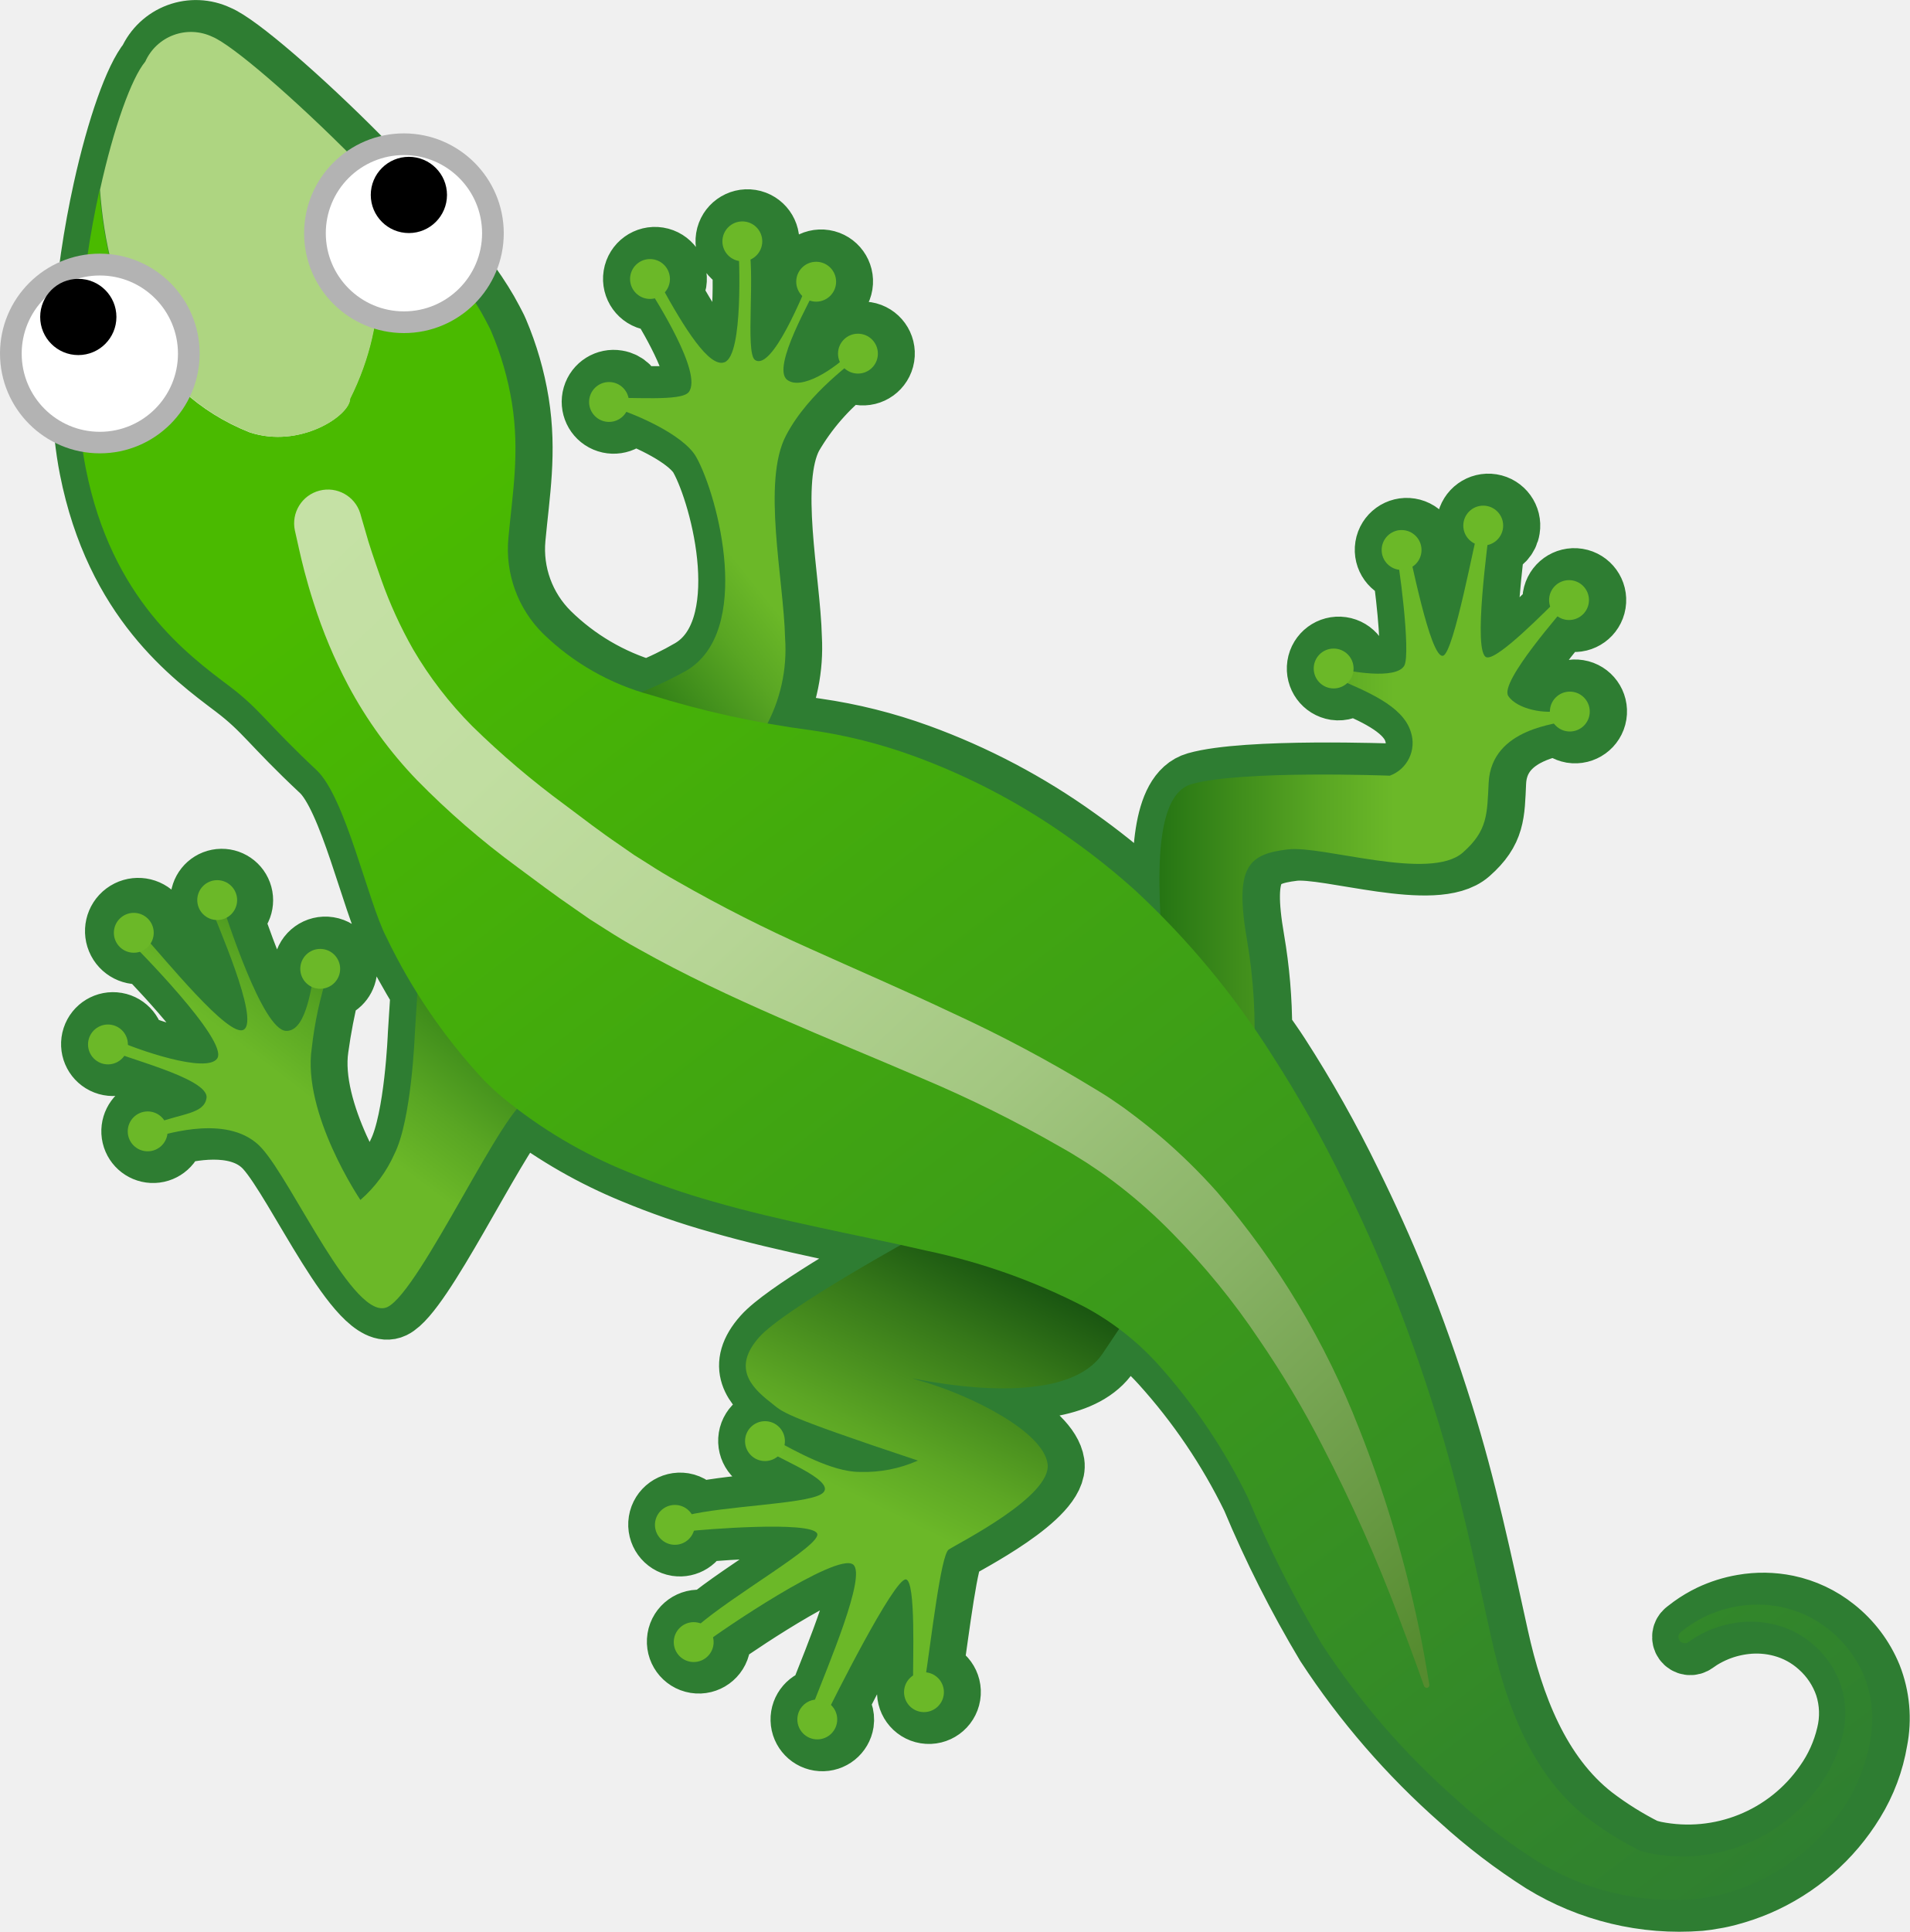
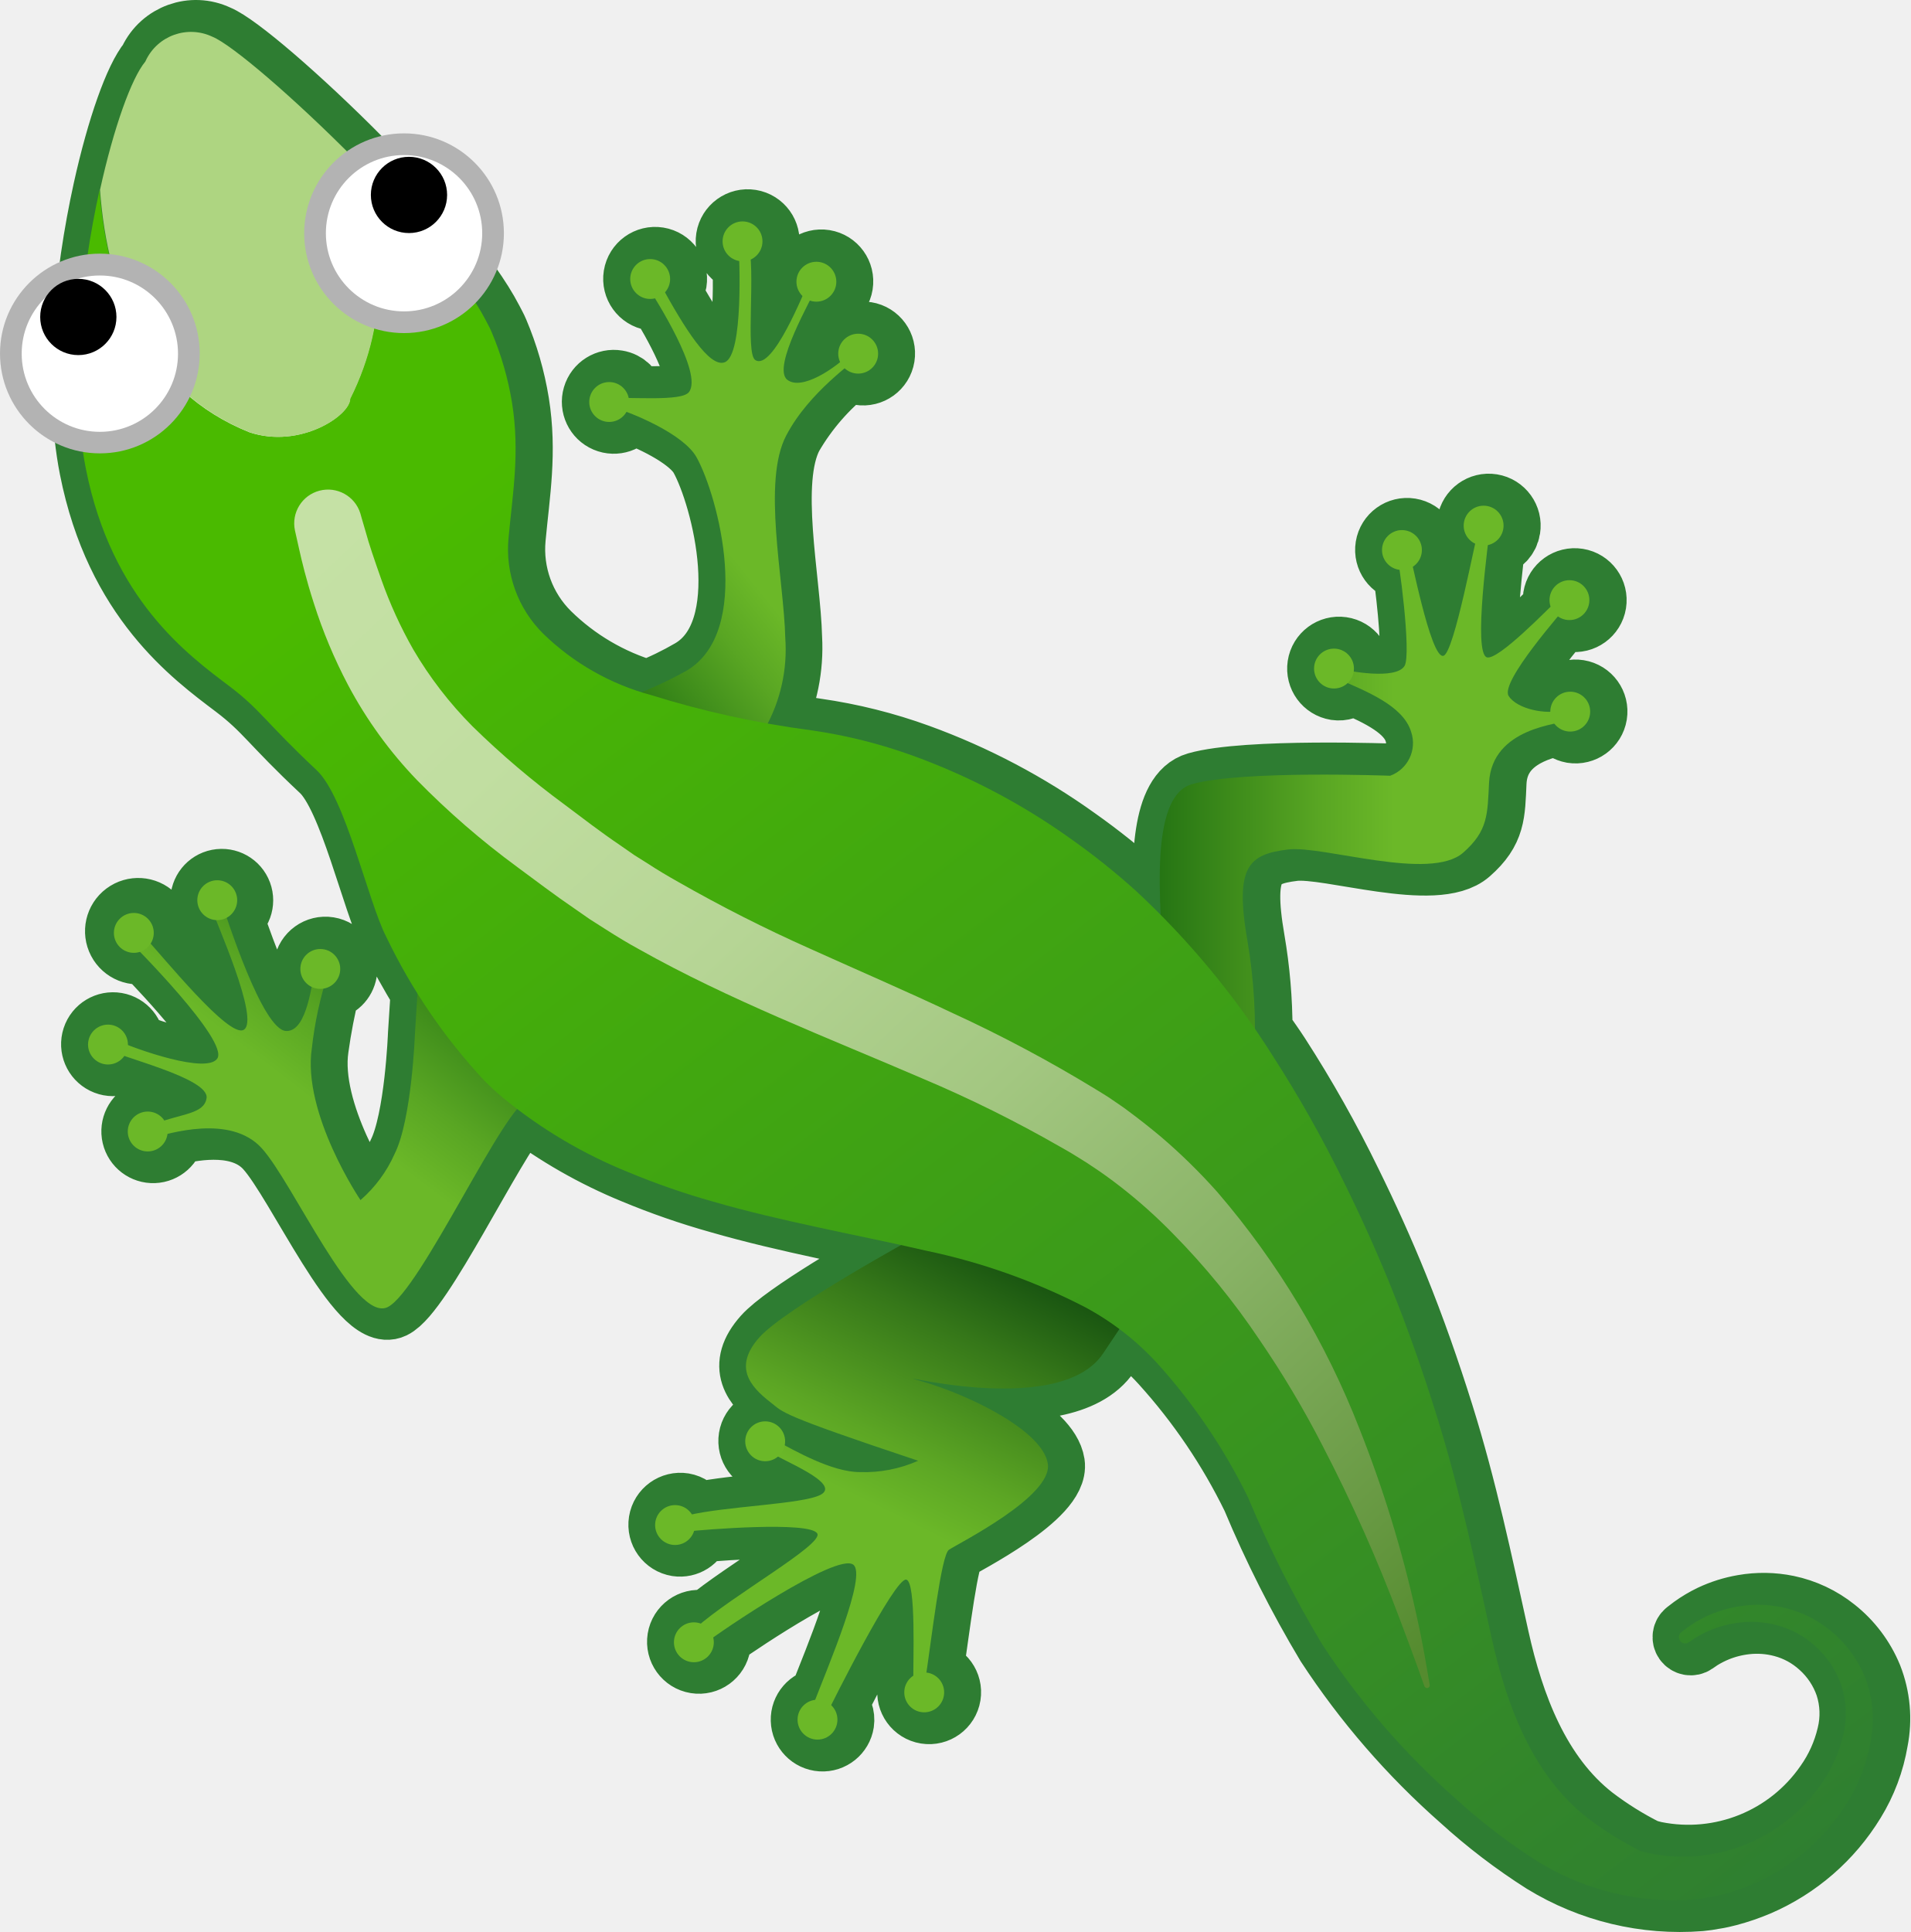
- <svg xmlns="http://www.w3.org/2000/svg" xmlns:xlink="http://www.w3.org/1999/xlink" id="Layer_1" data-name="Layer 1" viewBox="0 0 119.753 121.128">
+ <svg xmlns="http://www.w3.org/2000/svg" xmlns:xlink="http://www.w3.org/1999/xlink" id="Layer_1" data-name="Layer 1" width="119.755" height="121.111" viewBox="0 0 119.755 121.111">
  <defs>
-     <style>.cls-1{fill:none;stroke:#2e7d32;stroke-linecap:round;stroke-linejoin:round;stroke-width:4px;}.cls-2{fill:url(#linear-gradient);}.cls-3{fill:url(#linear-gradient-2);}.cls-4{fill:url(#linear-gradient-3);}.cls-5{fill:url(#linear-gradient-4);}.cls-6{fill:#6bb828;}.cls-7{fill:url(#linear-gradient-5);}.cls-8{fill:#aed581;}.cls-9{fill:#fff;}.cls-10{fill:#b3b3b3;}.cls-11{fill:url(#linear-gradient-6);}</style>
-     <linearGradient id="linear-gradient" x1="122.482" y1="152.942" x2="135.822" y2="170.908" gradientTransform="matrix(0.9678, 0.2516, 0.2516, -0.9678, -119.939, 161.3734)" gradientUnits="userSpaceOnUse">
+     <linearGradient id="linear-gradient" x1="205.446" y1="617.745" x2="218.786" y2="599.779" gradientTransform="translate(-10.50689 -608.9181) rotate(14.57266)" gradientUnits="userSpaceOnUse">
      <stop offset="0" stop-color="#13630f" />
      <stop offset="0.139" stop-color="#2a7915" />
      <stop offset="0.457" stop-color="#59a623" />
      <stop offset="0.616" stop-color="#6bb828" />
    </linearGradient>
-     <linearGradient id="linear-gradient-2" x1="32.084" y1="69.375" x2="16.132" y2="48.51" gradientTransform="matrix(1, 0, 0, -1, 0, 127.8898)" xlink:href="#linear-gradient" />
-     <linearGradient id="linear-gradient-3" x1="73.64" y1="71.242" x2="102.731" y2="71.242" gradientTransform="matrix(1, 0, 0, -1, 0, 127.8898)" xlink:href="#linear-gradient" />
-     <linearGradient id="linear-gradient-4" x1="66.255" y1="46.702" x2="53.119" y2="20.162" gradientTransform="matrix(1, 0, 0, -1, 0, 127.8898)" gradientUnits="userSpaceOnUse">
+     <linearGradient id="linear-gradient-2" x1="32.084" y1="772.515" x2="16.132" y2="793.38" gradientTransform="translate(-4.18 -717.5477)" xlink:href="#linear-gradient" />
+     <linearGradient id="linear-gradient-3" x1="73.64" y1="770.647" x2="102.731" y2="770.647" gradientTransform="translate(-4.18 -717.5477)" xlink:href="#linear-gradient" />
+     <linearGradient id="linear-gradient-4" x1="66.255" y1="795.188" x2="53.119" y2="821.728" gradientTransform="translate(-4.18 -717.5477)" gradientUnits="userSpaceOnUse">
      <stop offset="0" stop-color="#134e0f" />
      <stop offset="0.21" stop-color="#357719" />
      <stop offset="0.48" stop-color="#5ca624" />
      <stop offset="0.616" stop-color="#6bb828" />
    </linearGradient>
-     <linearGradient id="linear-gradient-5" x1="9.799" y1="126.462" x2="109.654" y2="-3.465" gradientTransform="matrix(1, 0, 0, -1, 0, 127.8898)" gradientUnits="userSpaceOnUse">
+     <linearGradient id="linear-gradient-5" x1="9.811" y1="715.418" x2="109.666" y2="845.345" gradientTransform="translate(-4.18 -717.5477)" gradientUnits="userSpaceOnUse">
      <stop offset="0.24" stop-color="#4aba00" />
      <stop offset="0.268" stop-color="#49b802" />
      <stop offset="1" stop-color="#2e7d32" />
    </linearGradient>
-     <linearGradient id="linear-gradient-6" x1="25.159" y1="94.62" x2="94.432" y2="21.145" gradientTransform="matrix(1, 0, 0, -1, 0, 127.8898)" gradientUnits="userSpaceOnUse">
+     <linearGradient id="linear-gradient-6" x1="25.16" y1="747.27" x2="94.433" y2="820.745" gradientTransform="translate(-4.18 -717.5477)" gradientUnits="userSpaceOnUse">
      <stop offset="0.017" stop-color="#c5e1a5" />
      <stop offset="0.198" stop-color="#c1dea1" />
      <stop offset="0.379" stop-color="#b6d595" />
      <stop offset="0.559" stop-color="#a3c781" />
      <stop offset="0.739" stop-color="#88b265" />
      <stop offset="0.918" stop-color="#669841" />
      <stop offset="0.997" stop-color="#558b2f" />
    </linearGradient>
  </defs>
-   <path class="cls-1" d="M121.44,108.67a7.341,7.341,0,0,0-2.24-2.97,7.076,7.076,0,0,0-2.97-1.4,7.362,7.362,0,0,0-2.76-.04,7.735,7.735,0,0,0-2,.63,7.641,7.641,0,0,0-1.16.69c-.25.19-.38.29-.38.29a.392.392,0,0,0-.08.53.399.399,0,0,0,.57.09s.12-.08.35-.24a7.176,7.176,0,0,1,1.06-.54,6.88,6.88,0,0,1,1.78-.45,6.225,6.225,0,0,1,2.32.17,5.748,5.748,0,0,1,2.39,1.3,5.86,5.86,0,0,1,1.65,2.48,5.678,5.678,0,0,1,.11,3.12,8.77,8.77,0,0,1-1.38,3.06,10.54,10.54,0,0,1-10.76,4.34c-.19-.04-.38-.1-.57-.15a20.974,20.974,0,0,1-3.32-2.07c-3.44-2.68-5.07-7.05-6.01-11.3-1.05-4.76-2.01-9.35-3.47-14.01-.85-2.71-1.79-5.4-2.86-8.04-.87-2.15-1.85-4.32-2.91-6.47a76.27,76.27,0,0,0-4.49-7.97c-.35-.54-.73-1.07-1.1-1.6a33.319,33.319,0,0,0-.48-5.63c-.81-4.68.1-5.41,2.56-5.71,2.18-.26,8.91,2.02,10.97.2,1.57-1.38,1.53-2.42,1.62-4.38.13-2.69,2.72-3.41,4.07-3.7a1.291,1.291,0,0,0,.8.49,1.256,1.256,0,1,0-1.04-1.44,1.34,1.34,0,0,0,.01.2,3.323,3.323,0,0,1-2.61-.98c-.44-.68,1.85-3.5,3.08-4.98a1.463,1.463,0,0,0,.51.22,1.256,1.256,0,1,0-1.04-1.44,1.241,1.241,0,0,0,.07.61c-1.14,1.13-3.37,3.31-3.98,3.18-.73-.16-.22-4.84.05-7.04a1.239,1.239,0,0,0,.95-1.02,1.256,1.256,0,1,0-2.48-.4A1.242,1.242,0,0,0,97,37.62c-.49,2.21-1.44,6.9-1.99,7.03-.59.15-1.42-3.36-1.93-5.59a1.23,1.23,0,0,0,.55-.84,1.256,1.256,0,1,0-1.44,1.04h.05c.3,2.11.63,5.44.32,6-.37.66-2.04.55-3.19.37a1.254,1.254,0,1,0-1.44,1.07,1.223,1.223,0,0,0,1.04-.34c1.69.74,3.55,1.61,3.99,3.07a2.183,2.183,0,0,1-1.32,2.74s-9.33-.36-12.43.53c-2.11.6-2.12,4.87-1.96,8.21-.5-.5-.99-1.02-1.51-1.49a43.437,43.437,0,0,0-4.06-3.25,41.036,41.036,0,0,0-9.93-5.24,31.977,31.977,0,0,0-6.39-1.6c-.89-.13-1.8-.27-2.72-.43a10.838,10.838,0,0,0,1.08-5.35c-.09-3.7-1.46-9.8.06-12.69a14.852,14.852,0,0,1,3.68-4.23,1.189,1.189,0,0,0,.63.32,1.256,1.256,0,1,0-1.04-1.44,1.182,1.182,0,0,0,.13.72c-1.12.91-2.61,1.68-3.32,1.12-.8-.62.64-3.47,1.42-4.99a1.066,1.066,0,0,0,.19.07,1.256,1.256,0,1,0-1.04-1.44,1.229,1.229,0,0,0,.39,1.09c-.71,1.61-2.11,4.59-2.97,4.04-.54-.35-.13-4.05-.29-6.33a1.233,1.233,0,0,0,.73-.92,1.256,1.256,0,1,0-1.44,1.04c.06,1.89.05,5.99-.92,6.35-.91.34-2.37-1.9-3.76-4.41a1.195,1.195,0,0,0,.32-.62,1.256,1.256,0,1,0-1.44,1.04,1.199,1.199,0,0,0,.5-.02c.85,1.4,2.89,4.88,2.13,5.87-.35.46-2.24.39-3.79.37a1.233,1.233,0,0,0-1.02-.99,1.256,1.256,0,1,0,.88,1.86c1.64.62,3.78,1.71,4.41,2.86,1.36,2.45,3.57,10.91-.64,13.38a20.24,20.24,0,0,1-2.74,1.33,14.841,14.841,0,0,1-6.21-3.65,7.453,7.453,0,0,1-2.18-6c.26-2.81.72-5.37.22-8.48a19.357,19.357,0,0,0-1.29-4.46c-.09-.22-.23-.46-.35-.7-1.42-2.74-4.79-6.62-8.2-10.07-3.85-3.89-7.75-7.23-8.97-7.72a3.133,3.133,0,0,0-4.2,1.56c-.87,1.04-1.98,4.14-2.84,8.04C9.58,20.8,8.87,27.67,9.9,32.91c1.62,8.21,6.4,11.68,9.02,13.66,1.94,1.47,2.29,2.29,5.45,5.25,1.81,1.69,3.21,8.21,4.37,10.46.59,1.15,1.23,2.31,1.93,3.46l-.17,2.65s-.2,5.34-1.27,7.47a8.284,8.284,0,0,1-2.14,2.9s-3.66-5.41-3.05-9.52a36.158,36.158,0,0,1,.72-3.74,1.241,1.241,0,0,0,1.06-1.03,1.256,1.256,0,0,0-2.48-.4,1.227,1.227,0,0,0,.69,1.3c-.23,1.18-.63,2.81-1.61,2.78-1.24-.04-2.98-4.9-3.73-7.1a1.224,1.224,0,1,0-.77.15c.04.01.07-.01.1,0,.8,2,2.62,6.42,1.73,6.89-.83.44-4.02-3.34-5.81-5.4a1.336,1.336,0,1,0-.67.5c1.44,1.48,5.46,5.77,4.83,6.69-.55.81-3.68-.11-5.59-.85a1.241,1.241,0,0,0-1.03-1.26,1.256,1.256,0,1,0,.82,1.95c1.84.63,5.29,1.65,5.14,2.64-.13.89-1.24.96-2.64,1.4a1.245,1.245,0,1,0,.21.9V74.6c1.56-.38,4.34-.82,5.9.9,1.96,2.15,5.83,10.96,7.89,9.96,1.8-.87,6.14-10.1,8.14-12.44a30.932,30.932,0,0,0,6.98,3.99,46.682,46.682,0,0,0,5.33,1.85c2.18.63,4.4,1.14,6.62,1.62,1.62.36,3.36.7,5.13,1.1-2.26,1.27-7.62,4.36-8.89,5.79-1.63,1.83-.61,3.05.71,4.07.83.64.37.7,9.25,3.66a8.305,8.305,0,0,1-3.66.71c-1.51,0-3.45-1-4.72-1.68,0-.02.01-.03.02-.05a1.256,1.256,0,1,0-1.44,1.04,1.237,1.237,0,0,0,1-.29c1.28.66,3.83,1.79,2.7,2.4-1.07.57-5.65.71-8.09,1.24a1.234,1.234,0,0,0-.85-.58,1.256,1.256,0,0,0-.4,2.48A1.236,1.236,0,0,0,48,99.5c1.59-.15,7.39-.57,7.76.17.34.67-4.9,3.63-7.32,5.65a1.704,1.704,0,0,0-.24-.09,1.256,1.256,0,1,0,1.04,1.44,1.145,1.145,0,0,0-.02-.49c1.65-1.18,7.87-5.3,8.79-4.56.82.65-1.35,5.78-2.41,8.49a1.248,1.248,0,1,0,1.38,1.43,1.229,1.229,0,0,0-.39-1.09c.94-1.89,4.07-7.99,4.71-7.89.59.09.45,4.46.45,6.03a1.243,1.243,0,0,0-.56.84,1.256,1.256,0,1,0,1.44-1.04h-.06c.42-2.85.96-7.39,1.42-7.7.61-.41,6.51-3.35,6.2-5.39-.31-2.03-4.78-4.27-7.93-5.18s8.54,2.54,11.39-1.73c.39-.58.72-1.08,1.03-1.53a15.042,15.042,0,0,1,2.38,2.13,36.36,36.36,0,0,1,5.71,8.44,71.908,71.908,0,0,0,4.64,9.19,47.627,47.627,0,0,0,8.42,9.72,37.264,37.264,0,0,0,5.12,3.91,16.329,16.329,0,0,0,9.82,2.36c.3-.03.6-.07.9-.13l.23-.04.24-.05.41-.1a13.738,13.738,0,0,0,1.84-.63,13.047,13.047,0,0,0,5.98-5.19,10.603,10.603,0,0,0,1.43-3.81,7.12,7.12,0,0,0-.36-3.99Z" transform="translate(-4.18 -3.5477)" />
-   <path class="cls-2" d="M44.91,21.7c.3.52,3.37,5.25,2.46,6.43-.47.61-3.62.28-5.12.39a.224.224,0,0,0-.04.44c1.53.4,4.83,1.79,5.64,3.26,1.36,2.45,3.57,10.91-.64,13.38a25.6,25.6,0,0,1-9.08,3l-.87,3.76,7.16,1.13,7.73-4.29a10.112,10.112,0,0,0,1.26-5.66c-.09-3.7-1.46-9.8.06-12.69,1.46-2.79,4.33-4.63,4.55-5.01.22-.37-.2-.51-.41-.28-1.08,1.12-3.18,2.49-4.07,1.8-1.01-.78,1.59-5.18,1.85-5.87s-.19-.96-.49-.32-2.28,5.66-3.37,4.95c-.65-.42.07-5.64-.46-7.48-.29-1.02-.61-.18-.58.36s.33,6.82-.88,7.26c-.96.36-2.52-2.15-3.98-4.81C45.01,20.31,44.36,20.72,44.91,21.7Z" transform="translate(-4.18 -3.5477)" />
-   <path class="cls-3" d="M30.19,68.41s-.2,5.34-1.27,7.47a8.284,8.284,0,0,1-2.14,2.9s-3.66-5.41-3.05-9.52a23.57,23.57,0,0,1,1.03-4.74c.19-.58-.57-.8-.8-.19-.24.61-.47,3.9-1.84,3.85-1.5-.05-3.76-7.24-4.06-8.08s-.92-.57-.68.23,3.15,7.2,2.07,7.78c-.94.5-4.91-4.43-6.45-6.11-.47-.52-1.3-.18-.54.71,0,0,6.1,6.09,5.34,7.2-.66.96-5-.53-6.56-1.25-.51-.24-.95.15-.32.64.63.5,6.4,1.81,6.21,3.09-.15.99-1.52.96-3.17,1.58-1.07.4-1.18,1.15-.2.9s4.87-1.5,6.83.66,5.83,10.96,7.89,9.96,7.46-12.96,8.84-12.98c.94-.01-6.73-10.5-6.73-10.5Z" transform="translate(-4.18 -3.5477)" />
-   <path class="cls-4" d="M73.64,64.99s3.35,1.73,3.46-.51c.1-2.24-1.26-10.9,1.8-11.77,3.1-.89,12.43-.53,12.43-.53a2.183,2.183,0,0,0,1.32-2.74c-.5-1.67-2.84-2.56-4.67-3.37-.4-.18-.55-.82.08-.63s3.67.75,4.18-.16c.42-.76-.33-6.61-.6-7.62s.47-1.11.71-.3c.25.81,1.51,7.51,2.32,7.3.68-.17,2.01-7.43,2.25-8.12.25-.69.71-.54.66.1s-1.09,7.92-.17,8.12c.72.16,3.76-2.98,4.5-3.69s1.03-.25.66.25c-.37.49-4.38,4.98-3.81,5.86.54.84,2.39,1.18,3.32.89.93-.3.64.45.3.66-.34.22-4.67.39-4.85,3.89-.1,1.96-.05,3-1.62,4.38-2.07,1.82-8.79-.46-10.97-.2-2.46.3-3.37,1.03-2.56,5.71s.7,10.86-1.23,12.89-2.54,1.8-2.54,1.8L73.64,64.99Z" transform="translate(-4.18 -3.5477)" />
-   <path class="cls-5" d="M61.69,81.03s-8.29,4.53-9.91,6.36-.61,3.05.71,4.07c.83.64.37.7,9.25,3.66a8.305,8.305,0,0,1-3.66.71c-1.75,0-4.09-1.35-5.27-1.98s-1.22.15-.41.7,4.55,1.99,3.23,2.7c-1.11.6-6.02.72-8.37,1.3-1.48.37-.73,1.09.07,1,.81-.1,7.69-.67,8.09.14.35.7-5.35,3.88-7.61,5.9-1.37,1.22.07,1.4.7.89.63-.52,8.15-5.66,9.17-4.84.85.68-1.56,6.29-2.55,8.86-.55,1.44.59,1.11.89.48s4.24-8.52,4.97-8.41c.64.1.42,5.24.45,6.37s.63.71.73.06c.42-2.76,1.01-7.97,1.5-8.3.61-.41,6.51-3.35,6.2-5.39-.3-2.03-4.78-4.27-7.93-5.18s8.54,2.54,11.39-1.73,3.35-4.88,3.35-4.88Z" transform="translate(-4.18 -3.5477)" />
-   <circle class="cls-6" cx="87.89" cy="34.482" r="1.25" />
-   <circle class="cls-6" cx="40.76" cy="17.492" r="1.25" />
-   <circle class="cls-6" cx="8.39" cy="58.482" r="1.25" />
-   <circle class="cls-6" cx="6.77" cy="65.482" r="1.25" />
-   <circle class="cls-6" cx="9.26" cy="70.932" r="1.25" />
-   <circle class="cls-6" cx="47.97" cy="90.352" r="1.25" />
-   <circle class="cls-6" cx="42.32" cy="95.602" r="1.25" />
-   <circle class="cls-6" cx="43.5" cy="102.952" r="1.25" />
-   <circle class="cls-6" cx="51.25" cy="107.802" r="1.25" />
-   <circle class="cls-6" cx="57.94" cy="106.092" r="1.25" />
-   <circle class="cls-6" cx="20.08" cy="60.742" r="1.25" />
-   <circle class="cls-6" cx="46.55" cy="15.132" r="1.25" />
-   <circle class="cls-6" cx="51.18" cy="17.662" r="1.25" />
-   <circle class="cls-6" cx="53.8" cy="22.172" r="1.25" />
-   <circle class="cls-6" cx="38.19" cy="25.202" r="1.25" />
-   <circle class="cls-6" cx="13.62" cy="56.432" r="1.25" />
-   <circle class="cls-6" cx="93.01" cy="32.952" r="1.25" />
-   <circle class="cls-6" cx="98.39" cy="37.622" r="1.25" />
-   <circle class="cls-6" cx="98.44" cy="44.612" r="1.25" />
-   <circle class="cls-6" cx="83.63" cy="41.912" r="1.25" />
-   <path class="cls-7" d="M121.09,108.67a7.341,7.341,0,0,0-2.24-2.97,7.076,7.076,0,0,0-2.97-1.4,7.362,7.362,0,0,0-2.76-.04,7.734,7.734,0,0,0-2,.63,7.641,7.641,0,0,0-1.16.69c-.25.19-.38.29-.38.29a.392.392,0,0,0-.08.53.399.399,0,0,0,.57.09s.12-.08.35-.24a7.176,7.176,0,0,1,1.06-.54,6.879,6.879,0,0,1,1.78-.45,6.225,6.225,0,0,1,2.32.17,5.748,5.748,0,0,1,2.39,1.3,5.86,5.86,0,0,1,1.65,2.48,5.679,5.679,0,0,1,.11,3.12,8.77,8.77,0,0,1-1.38,3.06,10.54,10.54,0,0,1-10.76,4.34c-.19-.04-.38-.1-.57-.15a20.974,20.974,0,0,1-3.32-2.07c-3.44-2.68-5.07-7.05-6.01-11.3-1.05-4.76-2.01-9.35-3.47-14.01-.85-2.71-1.79-5.4-2.86-8.04-.87-2.15-1.85-4.32-2.91-6.47a76.268,76.268,0,0,0-4.49-7.97,52.013,52.013,0,0,0-8.54-10.3,43.437,43.437,0,0,0-4.06-3.25,41.036,41.036,0,0,0-9.93-5.24,31.977,31.977,0,0,0-6.39-1.6,59.655,59.655,0,0,1-10.05-2.21,15.456,15.456,0,0,1-6.75-3.84,7.453,7.453,0,0,1-2.18-6c.26-2.81.72-5.37.22-8.48a19.357,19.357,0,0,0-1.29-4.46c-.09-.22-.23-.46-.35-.7-1.42-2.74-4.79-6.62-8.2-10.07,1.81,4.83,2.21,9.9-.32,14.98,0,1.05-3.15,3.15-6.3,2.1-6.42-2.57-8.91-8.68-9.4-15.19-1.18,5.35-1.89,12.22-.86,17.46,1.62,8.21,6.4,11.68,9.02,13.66,1.94,1.47,2.29,2.29,5.45,5.25,1.81,1.69,3.21,8.21,4.37,10.46a36.068,36.068,0,0,0,6.16,9.02c.38.38.77.74,1.18,1.08a30.159,30.159,0,0,0,7.83,4.64,46.678,46.678,0,0,0,5.33,1.85c2.18.63,4.4,1.14,6.62,1.62,2.1.46,4.39.91,6.71,1.45a39.163,39.163,0,0,1,9.99,3.55,17.133,17.133,0,0,1,4.5,3.5,36.36,36.36,0,0,1,5.71,8.44,71.91,71.91,0,0,0,4.64,9.19,47.627,47.627,0,0,0,8.42,9.72,37.263,37.263,0,0,0,5.12,3.91,16.329,16.329,0,0,0,9.82,2.36c.3-.03.6-.07.9-.13l.23-.04.24-.05.41-.1a13.74,13.74,0,0,0,1.84-.63,13.047,13.047,0,0,0,5.98-5.19,10.603,10.603,0,0,0,1.43-3.81A7.239,7.239,0,0,0,121.09,108.67Z" transform="translate(-4.18 -3.5477)" />
-   <path class="cls-8" d="M19.84,30.65c3.15,1.05,6.3-1.05,6.3-2.1,2.54-5.07,2.13-10.14.32-14.98-3.85-3.89-7.75-7.23-8.97-7.72a3.133,3.133,0,0,0-4.2,1.56c-.87,1.04-1.98,4.14-2.84,8.04C10.93,21.98,13.42,28.08,19.84,30.65Z" transform="translate(-4.18 -3.5477)" />
-   <path class="cls-9" d="M10.44,31.3a5.58,5.58,0,1,1,5.58-5.58A5.582,5.582,0,0,1,10.44,31.3Z" transform="translate(-4.18 -3.5477)" />
-   <path class="cls-10" d="M10.44,20.82a4.9,4.9,0,1,1-4.9,4.9,4.895,4.895,0,0,1,4.9-4.9m0-1.37a6.26,6.26,0,1,0,6.26,6.26A6.269,6.269,0,0,0,10.44,19.45Z" transform="translate(-4.18 -3.5477)" />
-   <circle cx="4.91" cy="19.872" r="2.39" />
-   <path class="cls-9" d="M29.52,23.75a5.58,5.58,0,1,1,5.58-5.58A5.582,5.582,0,0,1,29.52,23.75Z" transform="translate(-4.18 -3.5477)" />
-   <path class="cls-10" d="M29.51,13.27a4.9,4.9,0,1,1-4.9,4.9,4.895,4.895,0,0,1,4.9-4.9m0-1.36a6.26,6.26,0,1,0,6.26,6.26A6.269,6.269,0,0,0,29.51,11.91Z" transform="translate(-4.18 -3.5477)" />
-   <circle cx="25.64" cy="12.222" r="2.39" />
-   <path class="cls-11" d="M26.77,35.73s.11.4.33,1.14c.21.78.54,1.74.99,3.02a27.187,27.187,0,0,0,1.99,4.36,24.112,24.112,0,0,0,3.72,4.83A53.857,53.857,0,0,0,39.59,54c1.09.82,2.29,1.74,3.43,2.51l.92.64.89.56c.58.38,1.2.75,1.86,1.12a92.493,92.493,0,0,0,8.27,4.19c2.92,1.32,5.95,2.62,8.97,4.05a86.323,86.323,0,0,1,8.9,4.74l.54.33.3.19.25.17c.34.24.65.43,1.01.71.72.53,1.38,1.06,2.03,1.6a36.329,36.329,0,0,1,3.54,3.47,51.257,51.257,0,0,1,8.92,14.87,75.523,75.523,0,0,1,3.54,11.55c.32,1.42.52,2.54.65,3.3.13.77.2,1.17.2,1.17a.177.177,0,0,1-.14.2.188.188,0,0,1-.19-.11s-.54-1.56-1.56-4.25a98.814,98.814,0,0,0-4.81-10.8,61.361,61.361,0,0,0-3.99-6.7,45.384,45.384,0,0,0-5.4-6.62,32.202,32.202,0,0,0-3.31-2.96c-.59-.46-1.2-.9-1.8-1.29-.28-.2-.66-.42-.99-.63l-.26-.16-.22-.13-.51-.29a78.548,78.548,0,0,0-8.57-4.25c-5.96-2.57-12.2-4.96-17.81-8.12-.7-.38-1.39-.8-2.08-1.24l-1.02-.65-.92-.64c-1.32-.9-2.43-1.75-3.61-2.62a51.386,51.386,0,0,1-6.3-5.46,26.557,26.557,0,0,1-4.31-5.94,31.308,31.308,0,0,1-2.16-5.16c-.47-1.45-.76-2.67-.92-3.39-.17-.75-.26-1.16-.26-1.16a2.121,2.121,0,0,1,4.1-1.07Z" transform="translate(-4.18 -3.5477)" />
+   <path d="M117.26,105.122a7.341,7.341,0,0,0-2.24-2.97,7.076,7.076,0,0,0-2.97-1.4,7.362,7.362,0,0,0-2.76-.04,7.735,7.735,0,0,0-2,.63,7.641,7.641,0,0,0-1.16.69c-.25.19-.38.29-.38.29a.392.392,0,0,0-.08.53.399.399,0,0,0,.555.101l.015-.011s.12-.08.35-.24a7.176,7.176,0,0,1,1.06-.54,6.88,6.88,0,0,1,1.78-.45,6.225,6.225,0,0,1,2.32.17,5.748,5.748,0,0,1,2.39,1.3,5.859,5.859,0,0,1,1.65,2.48,5.678,5.678,0,0,1,.11,3.12,8.77,8.77,0,0,1-1.38,3.06,10.54,10.54,0,0,1-10.76,4.34c-.19-.04-.38-.1-.57-.15a20.972,20.972,0,0,1-3.32-2.07c-3.44-2.68-5.07-7.05-6.01-11.3-1.05-4.76-2.01-9.35-3.47-14.01-.85-2.71-1.79-5.4-2.86-8.04-.87-2.15-1.85-4.32-2.91-6.47a76.27,76.27,0,0,0-4.49-7.97c-.35-.54-.73-1.07-1.1-1.6a33.32,33.32,0,0,0-.48-5.63c-.81-4.68.1-5.41,2.56-5.71,2.18-.26,8.91,2.02,10.97.2,1.57-1.38,1.53-2.42,1.62-4.38.13-2.69,2.72-3.41,4.07-3.7a1.291,1.291,0,0,0,.8.49,1.256,1.256,0,1,0-1.04-1.44,1.342,1.342,0,0,0,.01.2,3.323,3.323,0,0,1-2.61-.98c-.44-.68,1.85-3.5,3.08-4.98a1.462,1.462,0,0,0,.51.22,1.256,1.256,0,1,0-1.04-1.44,1.241,1.241,0,0,0,.07.61c-1.14,1.13-3.37,3.31-3.98,3.18-.73-.16-.22-4.84.05-7.04a1.239,1.239,0,0,0,.95-1.02,1.256,1.256,0,1,0-2.48-.4,1.242,1.242,0,0,0,.73,1.32c-.49,2.21-1.44,6.9-1.99,7.03-.59.15-1.42-3.36-1.93-5.59a1.23,1.23,0,0,0,.55-.84,1.256,1.256,0,1,0-1.44,1.04h.05c.3,2.11.63,5.44.32,6-.37.66-2.04.55-3.19.37a1.254,1.254,0,1,0-1.44,1.07,1.223,1.223,0,0,0,1.04-.34c1.69.74,3.55,1.61,3.99,3.07a2.183,2.183,0,0,1-1.32,2.74s-9.33-.36-12.43.53c-2.11.6-2.12,4.87-1.96,8.21-.5-.5-.99-1.02-1.51-1.49a43.44,43.44,0,0,0-4.06-3.25,41.036,41.036,0,0,0-9.93-5.24,31.977,31.977,0,0,0-6.39-1.6c-.89-.13-1.8-.27-2.72-.43a10.838,10.838,0,0,0,1.08-5.35c-.09-3.7-1.46-9.8.06-12.69a14.852,14.852,0,0,1,3.68-4.23,1.189,1.189,0,0,0,.63.32,1.256,1.256,0,1,0-1.04-1.44,1.182,1.182,0,0,0,.13.72c-1.12.91-2.61,1.68-3.32,1.12-.8-.62.64-3.47,1.42-4.99a1.066,1.066,0,0,0,.19.07,1.256,1.256,0,1,0-1.04-1.44,1.229,1.229,0,0,0,.39,1.09c-.71,1.61-2.11,4.59-2.97,4.04-.54-.35-.13-4.05-.29-6.33a1.234,1.234,0,0,0,.73-.92,1.256,1.256,0,1,0-1.44,1.04c.06,1.89.05,5.99-.92,6.35-.91.34-2.37-1.9-3.76-4.41a1.195,1.195,0,0,0,.32-.62,1.256,1.256,0,1,0-1.44,1.04,1.199,1.199,0,0,0,.5-.02c.85,1.4,2.89,4.88,2.13,5.87-.35.46-2.24.39-3.79.37a1.233,1.233,0,0,0-1.02-.99,1.256,1.256,0,1,0,.88,1.86c1.64.62,3.78,1.71,4.41,2.86,1.36,2.45,3.57,10.91-.64,13.38a20.24,20.24,0,0,1-2.74,1.33,14.841,14.841,0,0,1-6.21-3.65,7.453,7.453,0,0,1-2.18-6c.26-2.81.72-5.37.22-8.48a19.357,19.357,0,0,0-1.29-4.46c-.09-.22-.23-.46-.35-.7-1.42-2.74-4.79-6.62-8.2-10.07-3.85-3.89-7.75-7.23-8.97-7.72A3.133,3.133,0,0,0,9.449,3.799L9.42,3.862c-.87,1.04-1.98,4.14-2.84,8.04-1.18,5.35-1.89,12.22-.86,17.46,1.62,8.21,6.4,11.68,9.02,13.66,1.94,1.47,2.29,2.29,5.45,5.25,1.81,1.69,3.21,8.21,4.37,10.46.59,1.15,1.23,2.31,1.93,3.46l-.17,2.65s-.2,5.34-1.27,7.47a8.284,8.284,0,0,1-2.14,2.9s-3.66-5.41-3.05-9.52a36.157,36.157,0,0,1,.72-3.74,1.241,1.241,0,0,0,1.06-1.03,1.256,1.256,0,0,0-2.48-.4,1.227,1.227,0,0,0,.69,1.3c-.23,1.18-.63,2.81-1.61,2.78-1.24-.04-2.98-4.9-3.73-7.1a1.224,1.224,0,1,0-.77.15c.04.01.07-.01.1,0,.8,2,2.62,6.42,1.73,6.89-.83.44-4.02-3.34-5.81-5.4a1.336,1.336,0,1,0-.67.5c1.44,1.48,5.46,5.77,4.83,6.69-.55.81-3.68-.11-5.59-.85a1.241,1.241,0,0,0-1.03-1.26,1.256,1.256,0,1,0,.82,1.95c1.84.63,5.29,1.65,5.14,2.64-.13.89-1.24.96-2.64,1.4a1.245,1.245,0,1,0,.21.9v-.06c1.56-.38,4.34-.82,5.9.9,1.96,2.15,5.83,10.96,7.89,9.96,1.8-.87,6.14-10.1,8.14-12.44a30.932,30.932,0,0,0,6.98,3.99,46.68,46.68,0,0,0,5.33,1.85c2.18.63,4.4,1.14,6.62,1.62,1.62.36,3.36.7,5.13,1.1-2.26,1.27-7.62,4.36-8.89,5.79-1.63,1.83-.61,3.05.71,4.07.83.64.37.7,9.25,3.66a8.305,8.305,0,0,1-3.66.71c-1.51,0-3.45-1-4.72-1.68,0-.02.01-.03.02-.05a1.256,1.256,0,1,0-1.44,1.04,1.237,1.237,0,0,0,1-.29c1.28.66,3.83,1.79,2.7,2.4-1.07.57-5.65.71-8.09,1.24a1.234,1.234,0,0,0-.85-.58,1.256,1.256,0,0,0-.4,2.48,1.236,1.236,0,0,0,1.37-.87c1.59-.15,7.39-.57,7.76.17.34.67-4.9,3.63-7.32,5.65a1.705,1.705,0,0,0-.24-.09,1.256,1.256,0,1,0,1.04,1.44,1.145,1.145,0,0,0-.02-.49c1.65-1.18,7.87-5.3,8.79-4.56.82.65-1.35,5.78-2.41,8.49a1.248,1.248,0,1,0,1.38,1.43,1.229,1.229,0,0,0-.39-1.09c.94-1.89,4.07-7.99,4.71-7.89.59.09.45,4.46.45,6.03a1.243,1.243,0,0,0-.56.84,1.256,1.256,0,1,0,1.44-1.04h-.06c.42-2.85.96-7.39,1.42-7.7.61-.41,6.51-3.35,6.2-5.39-.31-2.03-4.78-4.27-7.93-5.18s8.54,2.54,11.39-1.73c.39-.58.72-1.08,1.03-1.53a15.042,15.042,0,0,1,2.38,2.13,36.359,36.359,0,0,1,5.71,8.44,71.907,71.907,0,0,0,4.64,9.19,47.627,47.627,0,0,0,8.42,9.72,37.265,37.265,0,0,0,5.12,3.91,16.329,16.329,0,0,0,9.82,2.36c.3-.03.6-.07.9-.13l.23-.04.24-.05.41-.1a13.739,13.739,0,0,0,1.84-.63,13.047,13.047,0,0,0,5.98-5.19,10.603,10.603,0,0,0,1.43-3.81,7.12,7.12,0,0,0-.36-3.99Z" transform="translate(0 -0.00187)" style="fill:none;stroke:#2e7d32;stroke-linecap:round;stroke-linejoin:round;stroke-width:4px" />
+   <path d="M40.73,18.152c.3.52,3.37,5.25,2.46,6.43-.47.61-3.62.28-5.12.39a.224.224,0,0,0-.04.44c1.53.4,4.83,1.79,5.64,3.26,1.36,2.45,3.57,10.91-.64,13.38a25.6,25.6,0,0,1-9.08,3l-.87,3.76,7.16,1.13,7.73-4.29a10.112,10.112,0,0,0,1.26-5.66c-.09-3.7-1.46-9.8.06-12.69,1.46-2.79,4.33-4.63,4.55-5.01.22-.37-.2-.51-.41-.28-1.08,1.12-3.18,2.49-4.07,1.8-1.01-.78,1.59-5.18,1.85-5.87s-.19-.96-.49-.32-2.28,5.66-3.37,4.95c-.65-.42.07-5.64-.46-7.48-.29-1.02-.61-.18-.58.36s.33,6.82-.88,7.26c-.96.36-2.52-2.15-3.98-4.81C40.83,16.762,40.18,17.172,40.73,18.152Z" transform="translate(0 -0.00187)" style="fill:url(#linear-gradient)" />
+   <path d="M26.01,64.862s-.2,5.34-1.27,7.47a8.284,8.284,0,0,1-2.14,2.9s-3.66-5.41-3.05-9.52a23.57,23.57,0,0,1,1.03-4.74c.19-.58-.57-.8-.8-.19-.24.61-.47,3.9-1.84,3.85-1.5-.05-3.76-7.24-4.06-8.08s-.92-.57-.68.23,3.15,7.2,2.07,7.78c-.94.5-4.91-4.43-6.45-6.11-.47-.52-1.3-.18-.54.71,0,0,6.1,6.09,5.34,7.2-.66.96-5-.53-6.56-1.25-.51-.24-.95.15-.32.64.63.5,6.4,1.81,6.21,3.09-.15.99-1.52.96-3.17,1.58-1.07.4-1.18,1.15-.2.9s4.87-1.5,6.83.66,5.83,10.96,7.89,9.96,7.46-12.96,8.84-12.98c.94-.01-6.73-10.5-6.73-10.5Z" transform="translate(0 -0.00187)" style="fill:url(#linear-gradient-2)" />
+   <path d="M69.46,61.442s3.35,1.73,3.46-.51c.1-2.24-1.26-10.9,1.8-11.77,3.1-.89,12.43-.53,12.43-.53a2.183,2.183,0,0,0,1.32-2.74c-.5-1.67-2.84-2.56-4.67-3.37-.4-.18-.55-.82.08-.63s3.67.75,4.18-.16c.42-.76-.33-6.61-.6-7.62s.47-1.11.71-.3c.25.81,1.51,7.51,2.32,7.3.68-.17,2.01-7.43,2.25-8.12.25-.69.71-.54.66.1s-1.09,7.92-.17,8.12c.72.16,3.76-2.98,4.5-3.69s1.03-.25.66.25c-.37.49-4.38,4.98-3.81,5.86.54.84,2.39,1.18,3.32.89.93-.3.64.45.3.66-.34.22-4.67.39-4.85,3.89-.1,1.96-.05,3-1.62,4.38-2.07,1.82-8.79-.46-10.97-.2-2.46.3-3.37,1.03-2.56,5.71s.7,10.86-1.23,12.89-2.54,1.8-2.54,1.8Z" transform="translate(0 -0.00187)" style="fill:url(#linear-gradient-3)" />
+   <path d="M57.51,77.482s-8.29,4.53-9.91,6.36-.61,3.05.71,4.07c.83.64.37.7,9.25,3.66a8.305,8.305,0,0,1-3.66.71c-1.75,0-4.09-1.35-5.27-1.98s-1.22.15-.41.7,4.55,1.99,3.23,2.7c-1.11.6-6.02.72-8.37,1.3-1.48.37-.73,1.09.07,1,.81-.1,7.69-.67,8.09.14.35.7-5.35,3.88-7.61,5.9-1.37,1.22.07,1.4.7.89.63-.52,8.15-5.66,9.17-4.84.85.68-1.56,6.29-2.55,8.86-.55,1.44.59,1.11.89.48s4.24-8.52,4.97-8.41c.64.1.42,5.24.45,6.37s.63.71.73.06c.42-2.76,1.01-7.97,1.5-8.3.61-.41,6.51-3.35,6.2-5.39-.3-2.03-4.78-4.27-7.93-5.18s8.54,2.54,11.39-1.73,3.35-4.88,3.35-4.88Z" transform="translate(0 -0.00187)" style="fill:url(#linear-gradient-4)" />
+   <circle cx="87.89" cy="34.48" r="1.25" style="fill:#6bb828" />
+   <circle cx="40.76" cy="17.49" r="1.25" style="fill:#6bb828" />
+   <circle cx="8.39" cy="58.48" r="1.25" style="fill:#6bb828" />
+   <circle cx="6.77" cy="65.48" r="1.25" style="fill:#6bb828" />
+   <circle cx="9.26" cy="70.93" r="1.25" style="fill:#6bb828" />
+   <circle cx="47.97" cy="90.35" r="1.25" style="fill:#6bb828" />
+   <circle cx="42.32" cy="95.6" r="1.25" style="fill:#6bb828" />
+   <circle cx="43.5" cy="102.95" r="1.25" style="fill:#6bb828" />
+   <circle cx="51.25" cy="107.8" r="1.25" style="fill:#6bb828" />
+   <circle cx="57.94" cy="106.09" r="1.25" style="fill:#6bb828" />
+   <circle cx="20.08" cy="60.74" r="1.25" style="fill:#6bb828" />
+   <circle cx="46.55" cy="15.13" r="1.25" style="fill:#6bb828" />
+   <circle cx="51.18" cy="17.66" r="1.25" style="fill:#6bb828" />
+   <circle cx="53.8" cy="22.17" r="1.25" style="fill:#6bb828" />
+   <circle cx="38.19" cy="25.2" r="1.25" style="fill:#6bb828" />
+   <circle cx="13.62" cy="56.43" r="1.25" style="fill:#6bb828" />
+   <circle cx="93.01" cy="32.95" r="1.25" style="fill:#6bb828" />
+   <circle cx="98.39" cy="37.62" r="1.25" style="fill:#6bb828" />
+   <circle cx="98.44" cy="44.61" r="1.25" style="fill:#6bb828" />
+   <circle cx="83.63" cy="41.91" r="1.25" style="fill:#6bb828" />
+   <path d="M116.91,105.122a7.341,7.341,0,0,0-2.24-2.97,7.076,7.076,0,0,0-2.97-1.4,7.362,7.362,0,0,0-2.76-.04,7.735,7.735,0,0,0-2,.63,7.641,7.641,0,0,0-1.16.69c-.25.19-.38.29-.38.29a.392.392,0,0,0-.08.53.399.399,0,0,0,.555.101l.015-.011s.12-.08.35-.24a7.176,7.176,0,0,1,1.06-.54,6.88,6.88,0,0,1,1.78-.45,6.226,6.226,0,0,1,2.32.17,5.748,5.748,0,0,1,2.39,1.3,5.86,5.86,0,0,1,1.65,2.48,5.679,5.679,0,0,1,.11,3.12,8.77,8.77,0,0,1-1.38,3.06,10.54,10.54,0,0,1-10.76,4.34c-.19-.04-.38-.1-.57-.15a20.974,20.974,0,0,1-3.32-2.07c-3.44-2.68-5.07-7.05-6.01-11.3-1.05-4.76-2.01-9.35-3.47-14.01-.85-2.71-1.79-5.4-2.86-8.04-.87-2.15-1.85-4.32-2.91-6.47a76.266,76.266,0,0,0-4.49-7.97,52.012,52.012,0,0,0-8.54-10.3,43.436,43.436,0,0,0-4.06-3.25,41.037,41.037,0,0,0-9.93-5.24,31.977,31.977,0,0,0-6.39-1.6,59.656,59.656,0,0,1-10.05-2.21,15.456,15.456,0,0,1-6.75-3.84,7.453,7.453,0,0,1-2.18-6c.26-2.81.72-5.37.22-8.48a19.357,19.357,0,0,0-1.29-4.46c-.09-.22-.23-.46-.35-.7-1.42-2.74-4.79-6.62-8.2-10.07,1.81,4.83,2.21,9.9-.32,14.98,0,1.05-3.15,3.15-6.3,2.1-6.42-2.57-8.91-8.68-9.4-15.19-1.18,5.35-1.89,12.22-.86,17.46,1.62,8.21,6.4,11.68,9.02,13.66,1.94,1.47,2.29,2.29,5.45,5.25,1.81,1.69,3.21,8.21,4.37,10.46a36.068,36.068,0,0,0,6.16,9.02c.38.38.77.74,1.18,1.08a30.159,30.159,0,0,0,7.83,4.64,46.676,46.676,0,0,0,5.33,1.85c2.18.63,4.4,1.14,6.62,1.62,2.1.46,4.39.91,6.71,1.45a39.164,39.164,0,0,1,9.99,3.55,17.133,17.133,0,0,1,4.5,3.5,36.36,36.36,0,0,1,5.71,8.44,71.911,71.911,0,0,0,4.64,9.19,47.627,47.627,0,0,0,8.42,9.72,37.263,37.263,0,0,0,5.12,3.91,16.329,16.329,0,0,0,9.82,2.36c.3-.03.6-.07.9-.13l.23-.04.24-.05.41-.1a13.742,13.742,0,0,0,1.84-.63,13.047,13.047,0,0,0,5.98-5.19,10.603,10.603,0,0,0,1.43-3.81A7.239,7.239,0,0,0,116.91,105.122Z" transform="translate(0 -0.00187)" style="fill:url(#linear-gradient-5)" />
+   <path d="M15.66,27.102c3.15,1.05,6.3-1.05,6.3-2.1,2.54-5.07,2.13-10.14.32-14.98-3.85-3.89-7.75-7.23-8.97-7.72A3.133,3.133,0,0,0,9.139,3.799L9.11,3.862c-.87,1.04-1.98,4.14-2.84,8.04C6.75,18.432,9.24,24.532,15.66,27.102Z" transform="translate(0 -0.00187)" style="fill:#aed581" />
+   <path d="M6.26,27.752a5.58,5.58,0,1,1,5.58-5.58A5.58,5.58,0,0,1,6.26,27.752Z" transform="translate(0 -0.00187)" style="fill:#fff" />
+   <path d="M6.26,17.272a4.9,4.9,0,1,1-4.9,4.9h0a4.895,4.895,0,0,1,4.89-4.9H6.26m0-1.37a6.26,6.26,0,1,0,6.26,6.26A6.26,6.26,0,0,0,6.26,15.902Z" transform="translate(0 -0.00187)" style="fill:#b3b3b3" />
+   <circle cx="4.91" cy="19.87" r="2.39" />
+   <path d="M25.34,20.202a5.58,5.58,0,1,1,5.58-5.58h0A5.582,5.582,0,0,1,25.34,20.202Z" transform="translate(0 -0.00187)" style="fill:#fff" />
+   <path d="M25.33,9.722a4.9,4.9,0,1,1-4.9,4.9h0a4.895,4.895,0,0,1,4.89-4.9H25.33m0-1.36a6.26,6.26,0,1,0,6.26,6.26A6.26,6.26,0,0,0,25.33,8.362Z" transform="translate(0 -0.00187)" style="fill:#b3b3b3" />
+   <circle cx="25.64" cy="12.22" r="2.39" />
+   <path d="M22.59,32.182s.11.4.33,1.14c.21.78.54,1.74.99,3.02a27.187,27.187,0,0,0,1.99,4.36,24.112,24.112,0,0,0,3.72,4.83,53.856,53.856,0,0,0,5.79,4.92c1.09.82,2.29,1.74,3.43,2.51l.92.64.89.56c.58.38,1.2.75,1.86,1.12a92.494,92.494,0,0,0,8.27,4.19c2.92,1.32,5.95,2.62,8.97,4.05a86.321,86.321,0,0,1,8.9,4.74l.54.33.3.19.25.17c.34.24.65.43,1.01.71.72.53,1.38,1.06,2.03,1.6a36.329,36.329,0,0,1,3.54,3.47,51.257,51.257,0,0,1,8.92,14.87,75.524,75.524,0,0,1,3.54,11.55c.32,1.42.52,2.54.65,3.3.13.77.2,1.17.2,1.17a.177.177,0,0,1-.14.2.188.188,0,0,1-.19-.11s-.54-1.56-1.56-4.25a98.814,98.814,0,0,0-4.81-10.8,61.362,61.362,0,0,0-3.99-6.7,45.384,45.384,0,0,0-5.4-6.62,32.202,32.202,0,0,0-3.31-2.96c-.59-.46-1.2-.9-1.8-1.29-.28-.2-.66-.42-.99-.63l-.26-.16-.22-.13-.51-.29a78.548,78.548,0,0,0-8.57-4.25c-5.96-2.57-12.2-4.96-17.81-8.12-.7-.38-1.39-.8-2.08-1.24l-1.02-.65-.92-.64c-1.32-.9-2.43-1.75-3.61-2.62a51.385,51.385,0,0,1-6.3-5.46,26.557,26.557,0,0,1-4.31-5.94,31.308,31.308,0,0,1-2.16-5.16c-.47-1.45-.76-2.67-.92-3.39-.17-.75-.26-1.16-.26-1.16a2.121,2.121,0,0,1,4.1-1.07Z" transform="translate(0 -0.00187)" style="fill:url(#linear-gradient-6)" />
</svg>
